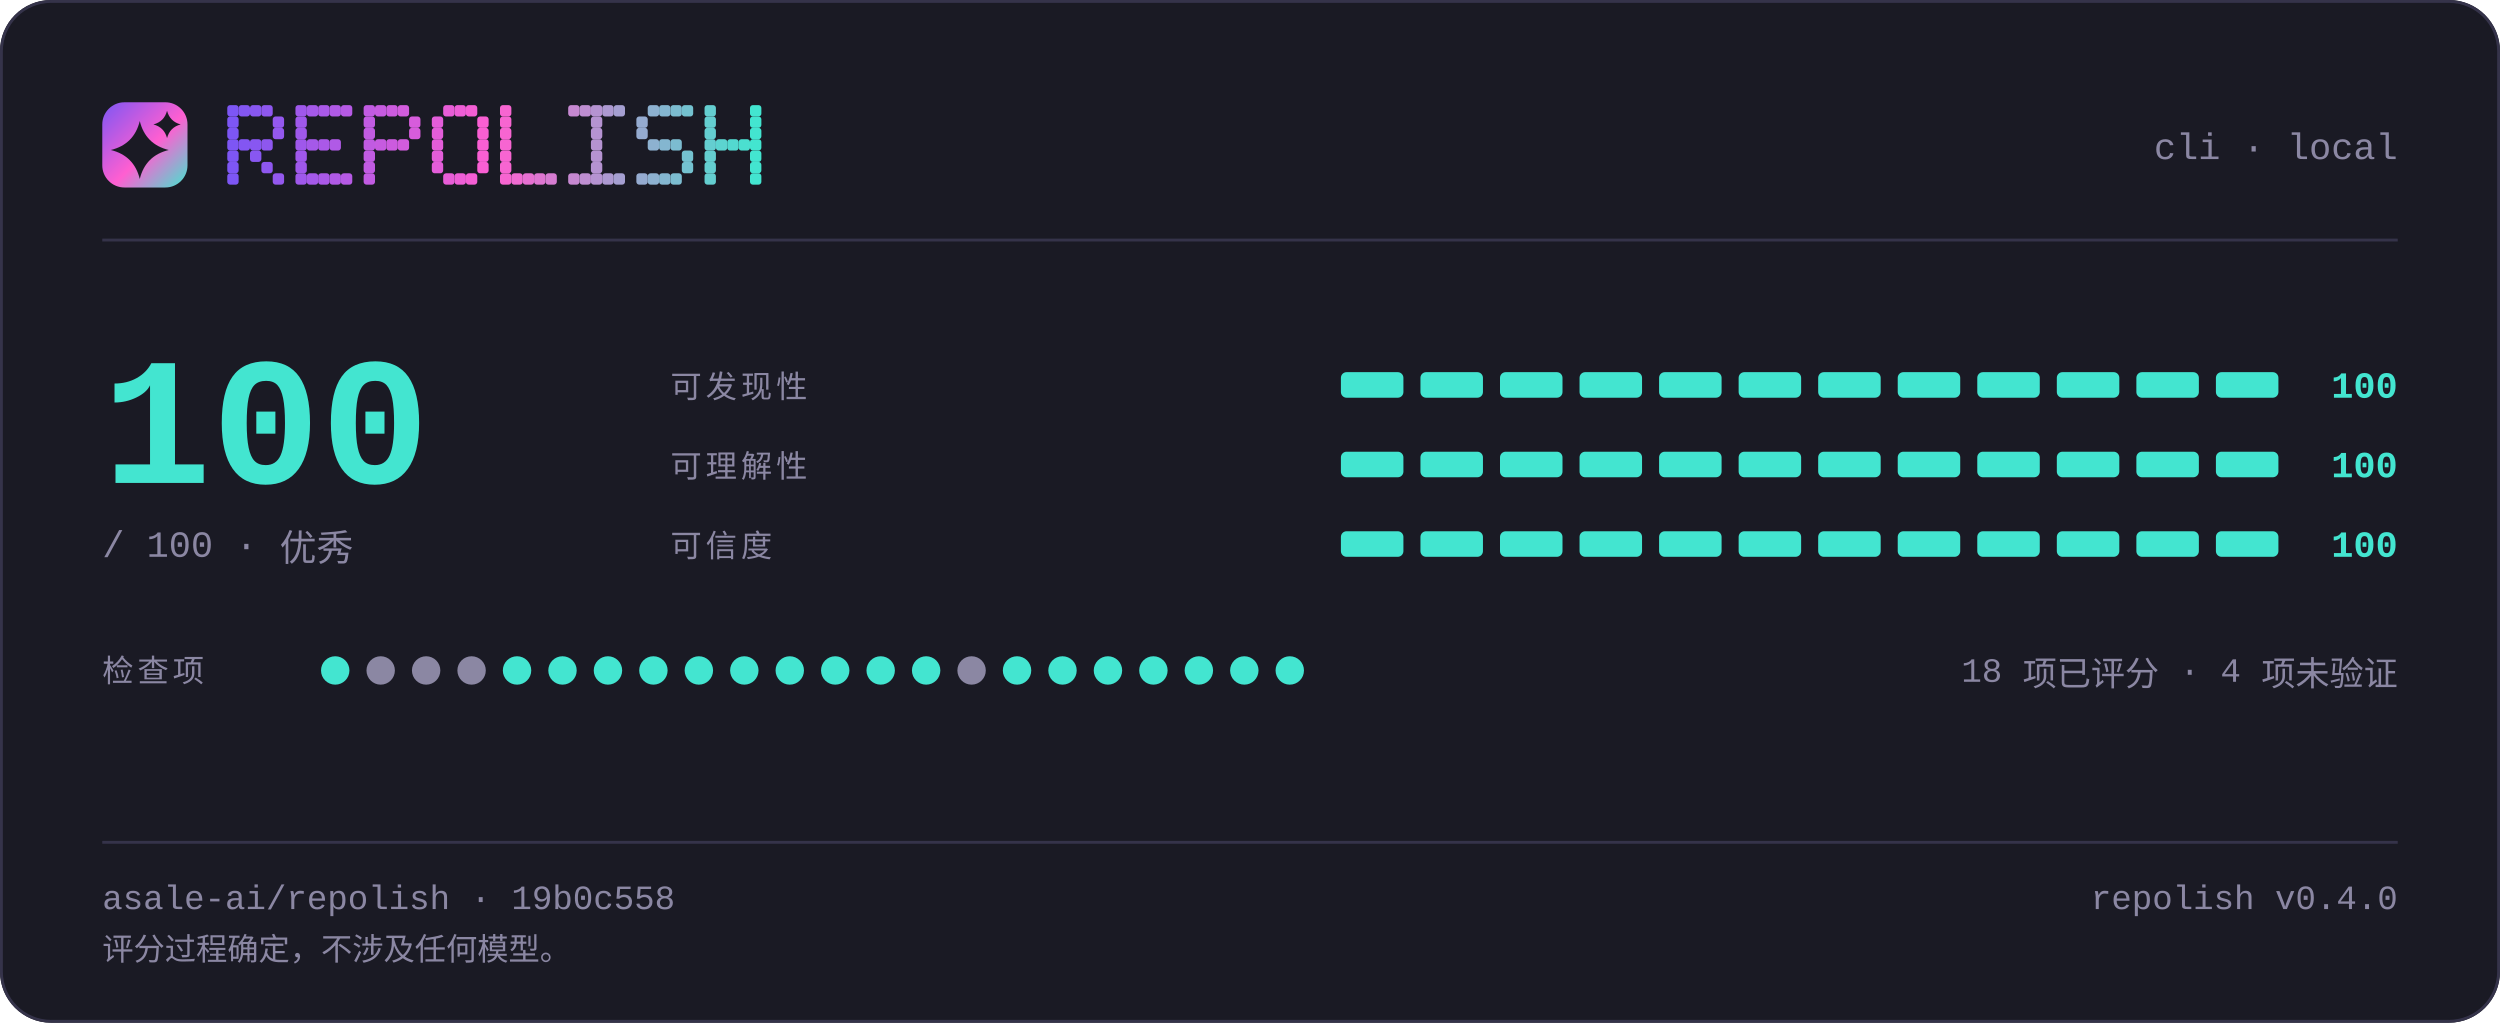
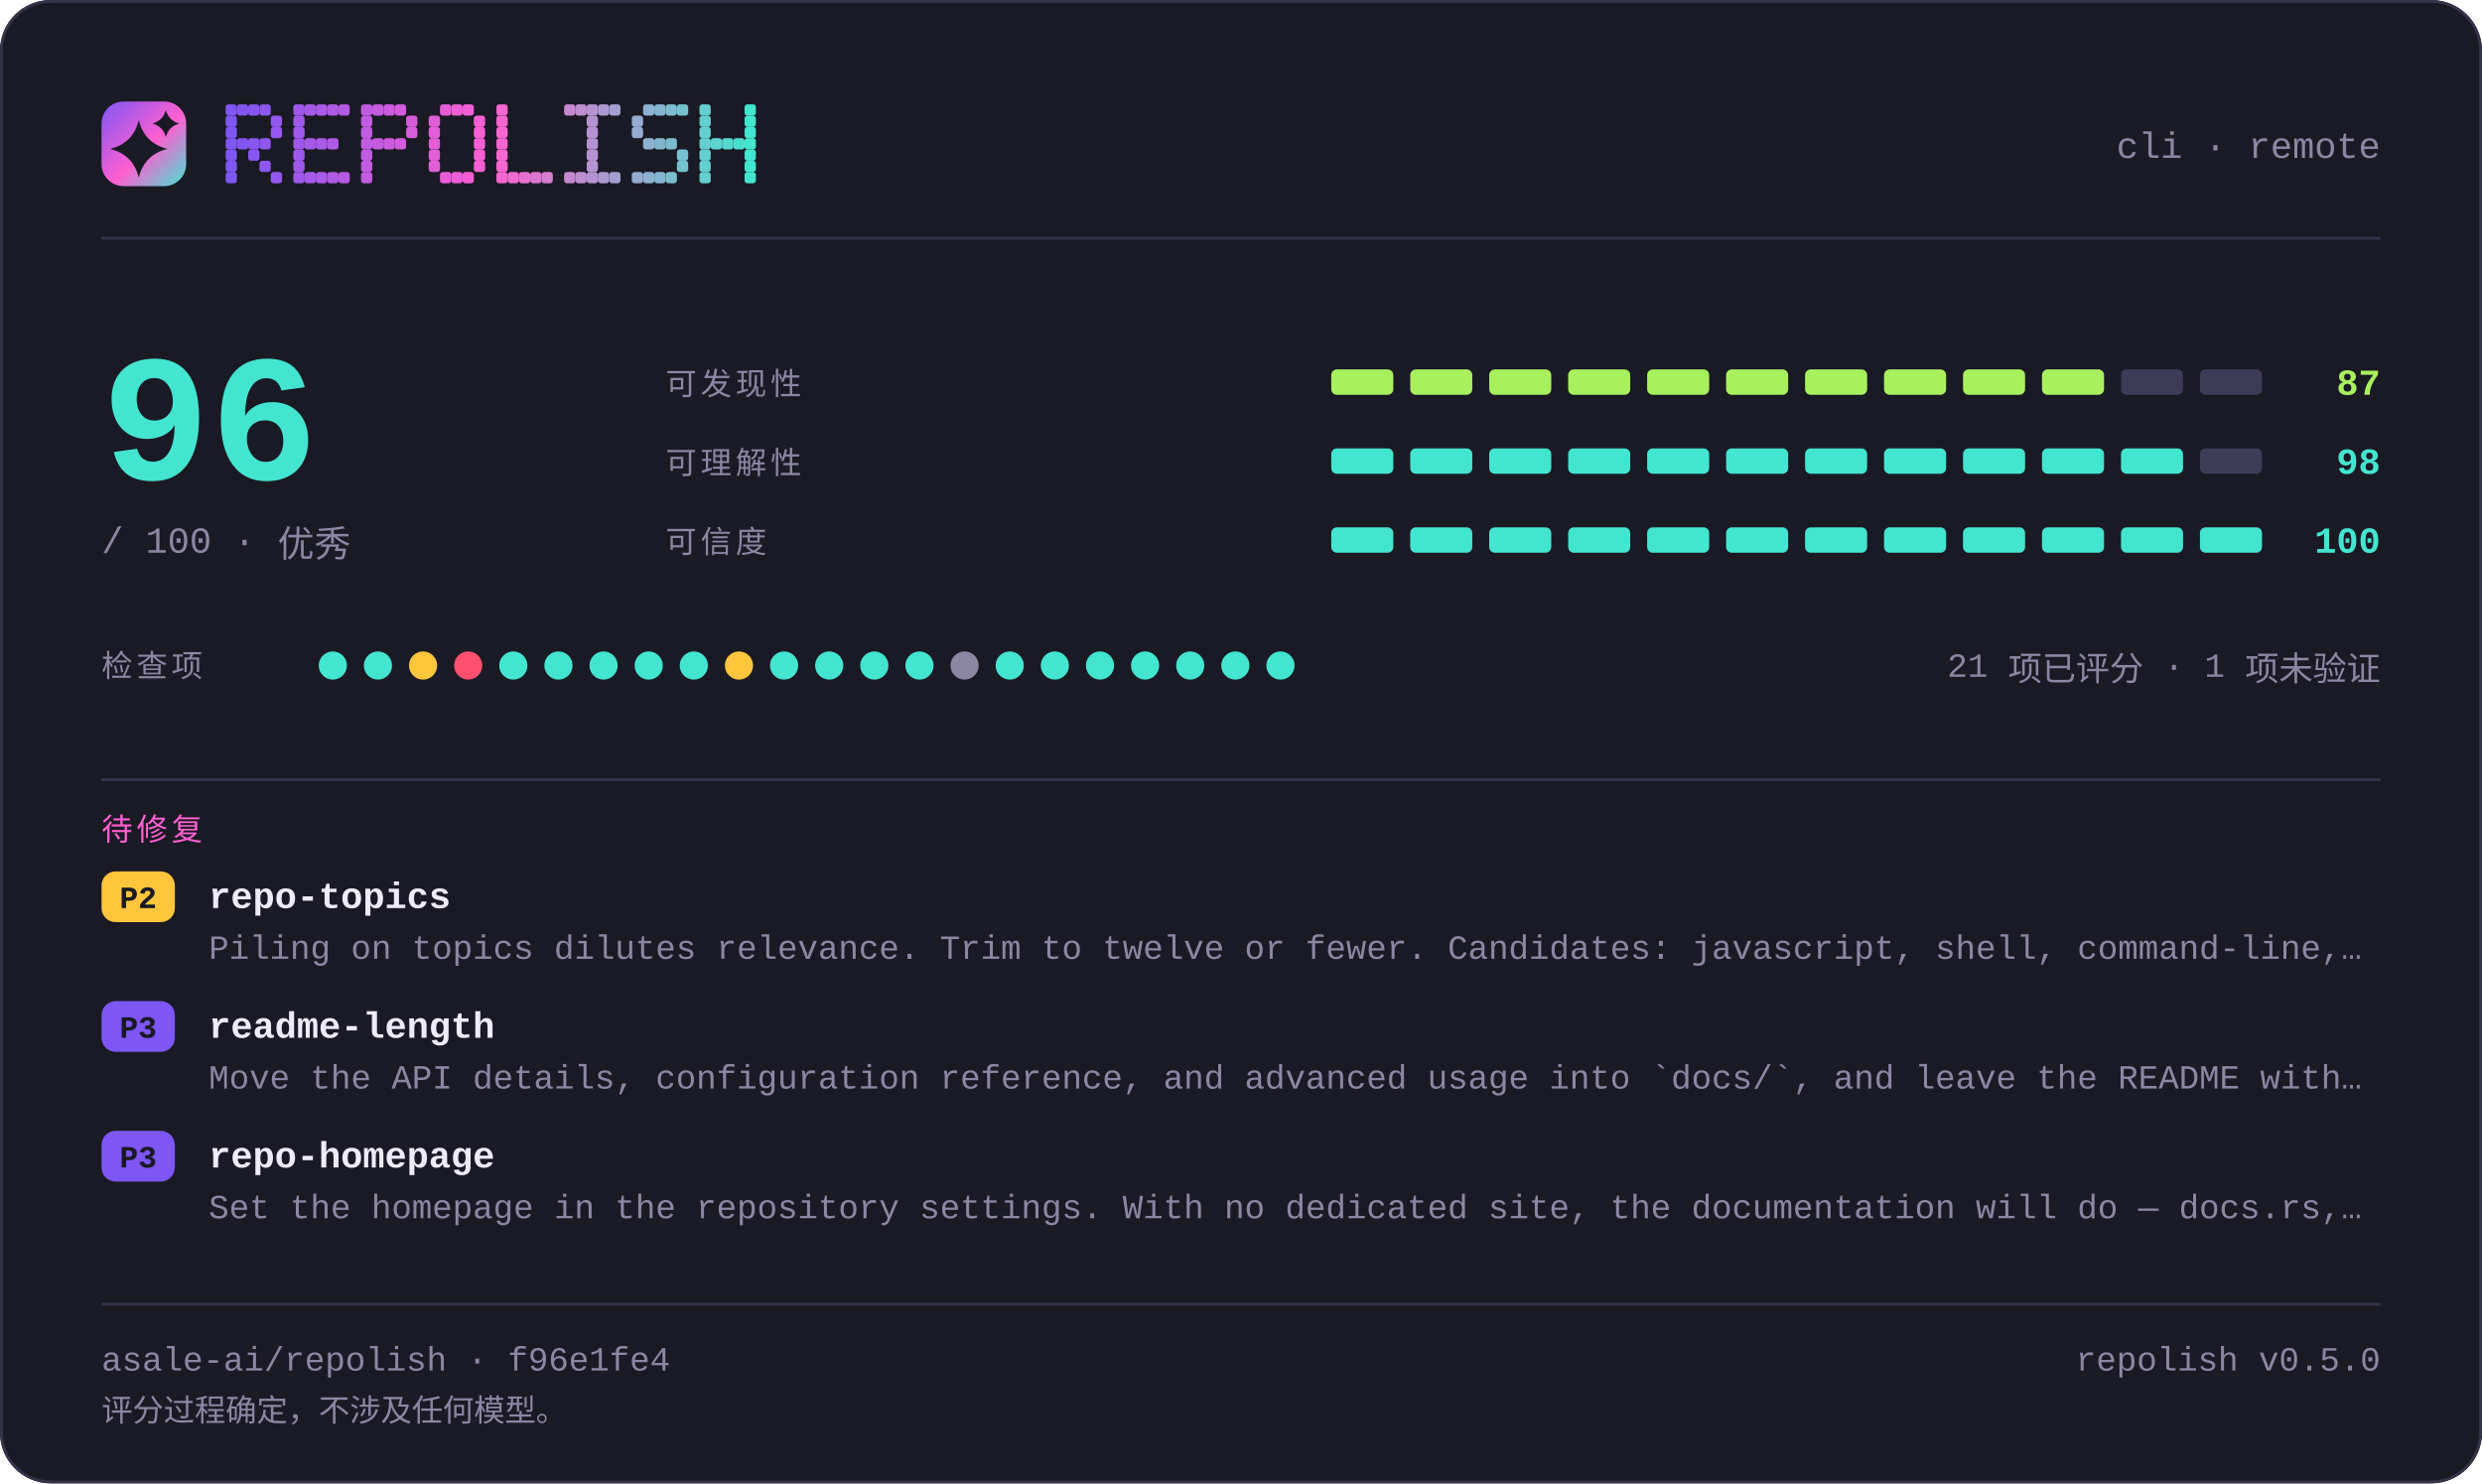
- <svg xmlns="http://www.w3.org/2000/svg" width="880" height="360" viewBox="0 0 880 360" lang="zh-CN" role="img" aria-label="repolish report card — 100 out of 100">
+ <svg xmlns="http://www.w3.org/2000/svg" width="880" height="526" viewBox="0 0 880 526" lang="zh-CN" role="img" aria-label="repolish report card — 96 out of 100">
  <defs>
    <linearGradient id="brand" x1="0" y1="0" x2="1" y2="1">
      <stop offset="0" stop-color="#7d56f4" />
      <stop offset="0.55" stop-color="#ff5fd1" />
      <stop offset="1" stop-color="#43e5d0" />
    </linearGradient>
  </defs>
  <style>
    .t { font-family: ui-monospace, SFMono-Regular, "SF Mono", Menlo, Consolas, "Liberation Mono", "Noto Sans Mono CJK SC", "Noto Sans Mono CJK JP", "Microsoft YaHei", "Hiragino Sans", "Yu Gothic", monospace; }
  </style>
-   <rect x="0" y="0" width="880" height="360" rx="18.0" fill="#1a1a24" />
-   <rect x="0.5" y="0.5" width="879" height="359" rx="17.5" fill="none" stroke="#35334a" />
+   <rect x="0" y="0" width="880" height="526" rx="18.0" fill="#1a1a24" />
+   <rect x="0.5" y="0.5" width="879" height="525" rx="17.5" fill="none" stroke="#35334a" />
  <rect x="36" y="36" width="30" height="30" rx="7.8" fill="url(#brand)" />
  <path d="M49.2 42.6Q51.2 50.8 59.4 52.8Q51.2 54.8 49.2 63.0Q47.2 54.8 39.0 52.8Q47.2 50.8 49.2 42.6Z" fill="#1a1a24" />
  <path d="M58.8 39.0Q59.8 42.8 63.6 43.8Q59.8 44.8 58.8 48.6Q57.8 44.8 54.0 43.8Q57.8 42.8 58.8 39.0Z" fill="#1a1a24" />
  <g fill="#7d56f4">
    <rect x="80" y="37" width="4" height="4" rx="1" />
    <rect x="80" y="41" width="4" height="4" rx="1" />
    <rect x="80" y="45" width="4" height="4" rx="1" />
    <rect x="80" y="49" width="4" height="4" rx="1" />
    <rect x="80" y="53" width="4" height="4" rx="1" />
    <rect x="80" y="57" width="4" height="4" rx="1" />
    <rect x="80" y="61" width="4" height="4" rx="1" />
  </g>
  <g fill="#8356f2">
    <rect x="84" y="37" width="4" height="4" rx="1" />
    <rect x="84" y="49" width="4" height="4" rx="1" />
  </g>
  <g fill="#8857f1">
    <rect x="88" y="37" width="4" height="4" rx="1" />
    <rect x="88" y="49" width="4" height="4" rx="1" />
    <rect x="88" y="53" width="4" height="4" rx="1" />
  </g>
  <g fill="#8e57ef">
    <rect x="92" y="37" width="4" height="4" rx="1" />
    <rect x="92" y="49" width="4" height="4" rx="1" />
    <rect x="92" y="57" width="4" height="4" rx="1" />
  </g>
  <g fill="#9458ee">
    <rect x="96" y="41" width="4" height="4" rx="1" />
    <rect x="96" y="45" width="4" height="4" rx="1" />
    <rect x="96" y="61" width="4" height="4" rx="1" />
  </g>
  <g fill="#9f58eb">
    <rect x="104" y="37" width="4" height="4" rx="1" />
    <rect x="104" y="41" width="4" height="4" rx="1" />
    <rect x="104" y="45" width="4" height="4" rx="1" />
    <rect x="104" y="49" width="4" height="4" rx="1" />
    <rect x="104" y="53" width="4" height="4" rx="1" />
    <rect x="104" y="57" width="4" height="4" rx="1" />
    <rect x="104" y="61" width="4" height="4" rx="1" />
  </g>
  <g fill="#a559e9">
    <rect x="108" y="37" width="4" height="4" rx="1" />
    <rect x="108" y="49" width="4" height="4" rx="1" />
    <rect x="108" y="61" width="4" height="4" rx="1" />
  </g>
  <g fill="#aa59e8">
    <rect x="112" y="37" width="4" height="4" rx="1" />
    <rect x="112" y="49" width="4" height="4" rx="1" />
    <rect x="112" y="61" width="4" height="4" rx="1" />
  </g>
  <g fill="#b05ae6">
    <rect x="116" y="37" width="4" height="4" rx="1" />
    <rect x="116" y="49" width="4" height="4" rx="1" />
    <rect x="116" y="61" width="4" height="4" rx="1" />
  </g>
  <g fill="#b65ae5">
    <rect x="120" y="37" width="4" height="4" rx="1" />
    <rect x="120" y="61" width="4" height="4" rx="1" />
  </g>
  <g fill="#c15be2">
    <rect x="128" y="37" width="4" height="4" rx="1" />
    <rect x="128" y="41" width="4" height="4" rx="1" />
    <rect x="128" y="45" width="4" height="4" rx="1" />
    <rect x="128" y="49" width="4" height="4" rx="1" />
    <rect x="128" y="53" width="4" height="4" rx="1" />
    <rect x="128" y="57" width="4" height="4" rx="1" />
    <rect x="128" y="61" width="4" height="4" rx="1" />
  </g>
  <g fill="#c65be0">
    <rect x="132" y="37" width="4" height="4" rx="1" />
    <rect x="132" y="49" width="4" height="4" rx="1" />
  </g>
  <g fill="#cc5bdf">
    <rect x="136" y="37" width="4" height="4" rx="1" />
    <rect x="136" y="49" width="4" height="4" rx="1" />
  </g>
  <g fill="#d25cdd">
    <rect x="140" y="37" width="4" height="4" rx="1" />
    <rect x="140" y="49" width="4" height="4" rx="1" />
  </g>
  <g fill="#d75cdc">
    <rect x="144" y="41" width="4" height="4" rx="1" />
    <rect x="144" y="45" width="4" height="4" rx="1" />
  </g>
  <g fill="#e35dd9">
    <rect x="152" y="41" width="4" height="4" rx="1" />
    <rect x="152" y="45" width="4" height="4" rx="1" />
    <rect x="152" y="49" width="4" height="4" rx="1" />
    <rect x="152" y="53" width="4" height="4" rx="1" />
    <rect x="152" y="57" width="4" height="4" rx="1" />
  </g>
  <g fill="#e85dd7">
    <rect x="156" y="37" width="4" height="4" rx="1" />
    <rect x="156" y="61" width="4" height="4" rx="1" />
  </g>
  <g fill="#ee5ed6">
    <rect x="160" y="37" width="4" height="4" rx="1" />
    <rect x="160" y="61" width="4" height="4" rx="1" />
  </g>
  <g fill="#f45ed4">
    <rect x="164" y="37" width="4" height="4" rx="1" />
    <rect x="164" y="61" width="4" height="4" rx="1" />
  </g>
  <g fill="#f95fd3">
    <rect x="168" y="41" width="4" height="4" rx="1" />
    <rect x="168" y="45" width="4" height="4" rx="1" />
    <rect x="168" y="49" width="4" height="4" rx="1" />
    <rect x="168" y="53" width="4" height="4" rx="1" />
    <rect x="168" y="57" width="4" height="4" rx="1" />
  </g>
  <g fill="#f765d1">
    <rect x="176" y="37" width="4" height="4" rx="1" />
    <rect x="176" y="41" width="4" height="4" rx="1" />
    <rect x="176" y="45" width="4" height="4" rx="1" />
    <rect x="176" y="49" width="4" height="4" rx="1" />
    <rect x="176" y="53" width="4" height="4" rx="1" />
    <rect x="176" y="57" width="4" height="4" rx="1" />
    <rect x="176" y="61" width="4" height="4" rx="1" />
  </g>
  <g fill="#ef6bd1">
    <rect x="180" y="61" width="4" height="4" rx="1" />
  </g>
  <g fill="#e670d1">
    <rect x="184" y="61" width="4" height="4" rx="1" />
  </g>
  <g fill="#de76d1">
    <rect x="188" y="61" width="4" height="4" rx="1" />
  </g>
  <g fill="#d67cd1">
    <rect x="192" y="61" width="4" height="4" rx="1" />
  </g>
  <g fill="#c688d1">
    <rect x="200" y="37" width="4" height="4" rx="1" />
    <rect x="200" y="61" width="4" height="4" rx="1" />
  </g>
  <g fill="#be8ed1">
    <rect x="204" y="37" width="4" height="4" rx="1" />
    <rect x="204" y="61" width="4" height="4" rx="1" />
  </g>
  <g fill="#b593d1">
    <rect x="208" y="37" width="4" height="4" rx="1" />
    <rect x="208" y="41" width="4" height="4" rx="1" />
    <rect x="208" y="45" width="4" height="4" rx="1" />
    <rect x="208" y="49" width="4" height="4" rx="1" />
    <rect x="208" y="53" width="4" height="4" rx="1" />
    <rect x="208" y="57" width="4" height="4" rx="1" />
    <rect x="208" y="61" width="4" height="4" rx="1" />
  </g>
  <g fill="#ad99d1">
    <rect x="212" y="37" width="4" height="4" rx="1" />
    <rect x="212" y="61" width="4" height="4" rx="1" />
  </g>
  <g fill="#a59fd1">
    <rect x="216" y="37" width="4" height="4" rx="1" />
    <rect x="216" y="61" width="4" height="4" rx="1" />
  </g>
  <g fill="#95abd0">
    <rect x="224" y="41" width="4" height="4" rx="1" />
    <rect x="224" y="45" width="4" height="4" rx="1" />
    <rect x="224" y="61" width="4" height="4" rx="1" />
  </g>
  <g fill="#8db1d0">
    <rect x="228" y="37" width="4" height="4" rx="1" />
    <rect x="228" y="49" width="4" height="4" rx="1" />
    <rect x="228" y="61" width="4" height="4" rx="1" />
  </g>
  <g fill="#84b6d0">
    <rect x="232" y="37" width="4" height="4" rx="1" />
    <rect x="232" y="49" width="4" height="4" rx="1" />
    <rect x="232" y="61" width="4" height="4" rx="1" />
  </g>
  <g fill="#7cbcd0">
    <rect x="236" y="37" width="4" height="4" rx="1" />
    <rect x="236" y="49" width="4" height="4" rx="1" />
    <rect x="236" y="61" width="4" height="4" rx="1" />
  </g>
  <g fill="#74c2d0">
    <rect x="240" y="37" width="4" height="4" rx="1" />
    <rect x="240" y="53" width="4" height="4" rx="1" />
    <rect x="240" y="57" width="4" height="4" rx="1" />
  </g>
  <g fill="#64ced0">
    <rect x="248" y="37" width="4" height="4" rx="1" />
    <rect x="248" y="41" width="4" height="4" rx="1" />
    <rect x="248" y="45" width="4" height="4" rx="1" />
    <rect x="248" y="49" width="4" height="4" rx="1" />
    <rect x="248" y="53" width="4" height="4" rx="1" />
    <rect x="248" y="57" width="4" height="4" rx="1" />
    <rect x="248" y="61" width="4" height="4" rx="1" />
  </g>
  <g fill="#5cd4d0">
    <rect x="252" y="49" width="4" height="4" rx="1" />
  </g>
  <g fill="#53d9d0">
    <rect x="256" y="49" width="4" height="4" rx="1" />
  </g>
  <g fill="#4bdfd0">
    <rect x="260" y="49" width="4" height="4" rx="1" />
  </g>
  <g fill="#43e5d0">
    <rect x="264" y="37" width="4" height="4" rx="1" />
    <rect x="264" y="41" width="4" height="4" rx="1" />
    <rect x="264" y="45" width="4" height="4" rx="1" />
    <rect x="264" y="49" width="4" height="4" rx="1" />
    <rect x="264" y="53" width="4" height="4" rx="1" />
    <rect x="264" y="57" width="4" height="4" rx="1" />
    <rect x="264" y="61" width="4" height="4" rx="1" />
  </g>
-   <text class="t" x="844" y="56" font-size="13" fill="#8b87a3" text-anchor="end">cli · local</text>
+   <text class="t" x="844" y="56" font-size="13" fill="#8b87a3" text-anchor="end">cli · remote</text>
  <rect x="36" y="84" width="808" height="1" fill="#35334a" />
-   <text class="t" x="36" y="170" font-size="64" fill="#43e5d0" text-anchor="start" font-weight="700">100</text>
+   <text class="t" x="36" y="170" font-size="64" fill="#43e5d0" text-anchor="start" font-weight="700">96</text>
  <text class="t" x="36" y="196" font-size="13" fill="#8b87a3" text-anchor="start">/ 100  ·  优秀</text>
  <text class="t" x="236" y="140" font-size="11" fill="#8b87a3" text-anchor="start" letter-spacing="1.4">可发现性</text>
-   <rect x="472" y="131" width="22" height="9" rx="2.0" fill="#43e5d0" />
-   <rect x="500" y="131" width="22" height="9" rx="2.0" fill="#43e5d0" />
-   <rect x="528" y="131" width="22" height="9" rx="2.0" fill="#43e5d0" />
-   <rect x="556" y="131" width="22" height="9" rx="2.0" fill="#43e5d0" />
-   <rect x="584" y="131" width="22" height="9" rx="2.0" fill="#43e5d0" />
-   <rect x="612" y="131" width="22" height="9" rx="2.0" fill="#43e5d0" />
-   <rect x="640" y="131" width="22" height="9" rx="2.0" fill="#43e5d0" />
-   <rect x="668" y="131" width="22" height="9" rx="2.0" fill="#43e5d0" />
-   <rect x="696" y="131" width="22" height="9" rx="2.0" fill="#43e5d0" />
-   <rect x="724" y="131" width="22" height="9" rx="2.0" fill="#43e5d0" />
-   <rect x="752" y="131" width="22" height="9" rx="2.0" fill="#43e5d0" />
-   <rect x="780" y="131" width="22" height="9" rx="2.0" fill="#43e5d0" />
-   <text class="t" x="844" y="140" font-size="13" fill="#43e5d0" text-anchor="end" font-weight="700">100</text>
+   <rect x="472" y="131" width="22" height="9" rx="2.0" fill="#a9f05f" />
+   <rect x="500" y="131" width="22" height="9" rx="2.0" fill="#a9f05f" />
+   <rect x="528" y="131" width="22" height="9" rx="2.0" fill="#a9f05f" />
+   <rect x="556" y="131" width="22" height="9" rx="2.0" fill="#a9f05f" />
+   <rect x="584" y="131" width="22" height="9" rx="2.0" fill="#a9f05f" />
+   <rect x="612" y="131" width="22" height="9" rx="2.0" fill="#a9f05f" />
+   <rect x="640" y="131" width="22" height="9" rx="2.0" fill="#a9f05f" />
+   <rect x="668" y="131" width="22" height="9" rx="2.0" fill="#a9f05f" />
+   <rect x="696" y="131" width="22" height="9" rx="2.0" fill="#a9f05f" />
+   <rect x="724" y="131" width="22" height="9" rx="2.0" fill="#a9f05f" />
+   <rect x="752" y="131" width="22" height="9" rx="2.0" fill="#3e3b58" />
+   <rect x="780" y="131" width="22" height="9" rx="2.0" fill="#3e3b58" />
+   <text class="t" x="844" y="140" font-size="13" fill="#a9f05f" text-anchor="end" font-weight="700">87</text>
  <text class="t" x="236" y="168" font-size="11" fill="#8b87a3" text-anchor="start" letter-spacing="1.4">可理解性</text>
  <rect x="472" y="159" width="22" height="9" rx="2.0" fill="#43e5d0" />
  <rect x="500" y="159" width="22" height="9" rx="2.0" fill="#43e5d0" />
  <rect x="528" y="159" width="22" height="9" rx="2.0" fill="#43e5d0" />
  <rect x="556" y="159" width="22" height="9" rx="2.0" fill="#43e5d0" />
  <rect x="584" y="159" width="22" height="9" rx="2.0" fill="#43e5d0" />
  <rect x="612" y="159" width="22" height="9" rx="2.0" fill="#43e5d0" />
  <rect x="640" y="159" width="22" height="9" rx="2.0" fill="#43e5d0" />
  <rect x="668" y="159" width="22" height="9" rx="2.0" fill="#43e5d0" />
  <rect x="696" y="159" width="22" height="9" rx="2.0" fill="#43e5d0" />
  <rect x="724" y="159" width="22" height="9" rx="2.0" fill="#43e5d0" />
  <rect x="752" y="159" width="22" height="9" rx="2.0" fill="#43e5d0" />
-   <rect x="780" y="159" width="22" height="9" rx="2.0" fill="#43e5d0" />
-   <text class="t" x="844" y="168" font-size="13" fill="#43e5d0" text-anchor="end" font-weight="700">100</text>
+   <rect x="780" y="159" width="22" height="9" rx="2.0" fill="#3e3b58" />
+   <text class="t" x="844" y="168" font-size="13" fill="#43e5d0" text-anchor="end" font-weight="700">98</text>
  <text class="t" x="236" y="196" font-size="11" fill="#8b87a3" text-anchor="start" letter-spacing="1.4">可信度</text>
  <rect x="472" y="187" width="22" height="9" rx="2.0" fill="#43e5d0" />
  <rect x="500" y="187" width="22" height="9" rx="2.0" fill="#43e5d0" />
  <rect x="528" y="187" width="22" height="9" rx="2.0" fill="#43e5d0" />
  <rect x="556" y="187" width="22" height="9" rx="2.0" fill="#43e5d0" />
  <rect x="584" y="187" width="22" height="9" rx="2.0" fill="#43e5d0" />
  <rect x="612" y="187" width="22" height="9" rx="2.0" fill="#43e5d0" />
  <rect x="640" y="187" width="22" height="9" rx="2.0" fill="#43e5d0" />
  <rect x="668" y="187" width="22" height="9" rx="2.0" fill="#43e5d0" />
  <rect x="696" y="187" width="22" height="9" rx="2.0" fill="#43e5d0" />
  <rect x="724" y="187" width="22" height="9" rx="2.0" fill="#43e5d0" />
  <rect x="752" y="187" width="22" height="9" rx="2.0" fill="#43e5d0" />
  <rect x="780" y="187" width="22" height="9" rx="2.0" fill="#43e5d0" />
  <text class="t" x="844" y="196" font-size="13" fill="#43e5d0" text-anchor="end" font-weight="700">100</text>
  <text class="t" x="36" y="240" font-size="11" fill="#8b87a3" text-anchor="start" letter-spacing="1.4">检查项</text>
  <circle cx="118" cy="236" r="5" fill="#43e5d0" />
-   <circle cx="134" cy="236" r="5" fill="#8b87a3" />
-   <circle cx="150" cy="236" r="5" fill="#8b87a3" />
-   <circle cx="166" cy="236" r="5" fill="#8b87a3" />
+   <circle cx="134" cy="236" r="5" fill="#43e5d0" />
+   <circle cx="150" cy="236" r="5" fill="#ffc53d" />
+   <circle cx="166" cy="236" r="5" fill="#ff4f6e" />
  <circle cx="182" cy="236" r="5" fill="#43e5d0" />
  <circle cx="198" cy="236" r="5" fill="#43e5d0" />
  <circle cx="214" cy="236" r="5" fill="#43e5d0" />
  <circle cx="230" cy="236" r="5" fill="#43e5d0" />
  <circle cx="246" cy="236" r="5" fill="#43e5d0" />
-   <circle cx="262" cy="236" r="5" fill="#43e5d0" />
+   <circle cx="262" cy="236" r="5" fill="#ffc53d" />
  <circle cx="278" cy="236" r="5" fill="#43e5d0" />
  <circle cx="294" cy="236" r="5" fill="#43e5d0" />
  <circle cx="310" cy="236" r="5" fill="#43e5d0" />
  <circle cx="326" cy="236" r="5" fill="#43e5d0" />
  <circle cx="342" cy="236" r="5" fill="#8b87a3" />
  <circle cx="358" cy="236" r="5" fill="#43e5d0" />
  <circle cx="374" cy="236" r="5" fill="#43e5d0" />
  <circle cx="390" cy="236" r="5" fill="#43e5d0" />
  <circle cx="406" cy="236" r="5" fill="#43e5d0" />
  <circle cx="422" cy="236" r="5" fill="#43e5d0" />
  <circle cx="438" cy="236" r="5" fill="#43e5d0" />
  <circle cx="454" cy="236" r="5" fill="#43e5d0" />
-   <text class="t" x="844" y="240" font-size="12" fill="#8b87a3" text-anchor="end">18 项已评分 · 4 项未验证</text>
-   <rect x="36" y="296" width="808" height="1" fill="#35334a" />
-   <text class="t" x="36" y="320" font-size="12" fill="#8b87a3" text-anchor="start">asale-ai/repolish · 19b0c558</text>
-   <text class="t" x="844" y="320" font-size="12" fill="#8b87a3" text-anchor="end">repolish v0.4.0</text>
-   <text class="t" x="36" y="338" font-size="11" fill="#8b87a3" text-anchor="start">评分过程确定，不涉及任何模型。</text>
+   <text class="t" x="844" y="240" font-size="12" fill="#8b87a3" text-anchor="end">21 项已评分 · 1 项未验证</text>
+   <rect x="36" y="276" width="808" height="1" fill="#35334a" />
+   <text class="t" x="36" y="298" font-size="11" fill="#ff5fd1" text-anchor="start" letter-spacing="1.4">待修复</text>
+   <rect x="36" y="309" width="26" height="18" rx="5.0" fill="#ffc53d" />
+   <text class="t" x="49" y="322" font-size="11" fill="#1a1a24" text-anchor="middle" font-weight="700">P2</text>
+   <text class="t" x="74" y="322" font-size="13" fill="#edebfa" text-anchor="start" font-weight="700">repo-topics</text>
+   <text class="t" x="74" y="340" font-size="12" fill="#8b87a3" text-anchor="start">Piling on topics dilutes relevance. Trim to twelve or fewer. Candidates: javascript, shell, command-line,…</text>
+   <rect x="36" y="355" width="26" height="18" rx="5.0" fill="#7d56f4" />
+   <text class="t" x="49" y="368" font-size="11" fill="#1a1a24" text-anchor="middle" font-weight="700">P3</text>
+   <text class="t" x="74" y="368" font-size="13" fill="#edebfa" text-anchor="start" font-weight="700">readme-length</text>
+   <text class="t" x="74" y="386" font-size="12" fill="#8b87a3" text-anchor="start">Move the API details, configuration reference, and advanced usage into `docs/`, and leave the README with…</text>
+   <rect x="36" y="401" width="26" height="18" rx="5.0" fill="#7d56f4" />
+   <text class="t" x="49" y="414" font-size="11" fill="#1a1a24" text-anchor="middle" font-weight="700">P3</text>
+   <text class="t" x="74" y="414" font-size="13" fill="#edebfa" text-anchor="start" font-weight="700">repo-homepage</text>
+   <text class="t" x="74" y="432" font-size="12" fill="#8b87a3" text-anchor="start">Set the homepage in the repository settings. With no dedicated site, the documentation will do — docs.rs,…</text>
+   <rect x="36" y="462" width="808" height="1" fill="#35334a" />
+   <text class="t" x="36" y="486" font-size="12" fill="#8b87a3" text-anchor="start">asale-ai/repolish · f96e1fe4</text>
+   <text class="t" x="844" y="486" font-size="12" fill="#8b87a3" text-anchor="end">repolish v0.5.0</text>
+   <text class="t" x="36" y="504" font-size="11" fill="#8b87a3" text-anchor="start">评分过程确定，不涉及任何模型。</text>
</svg>
